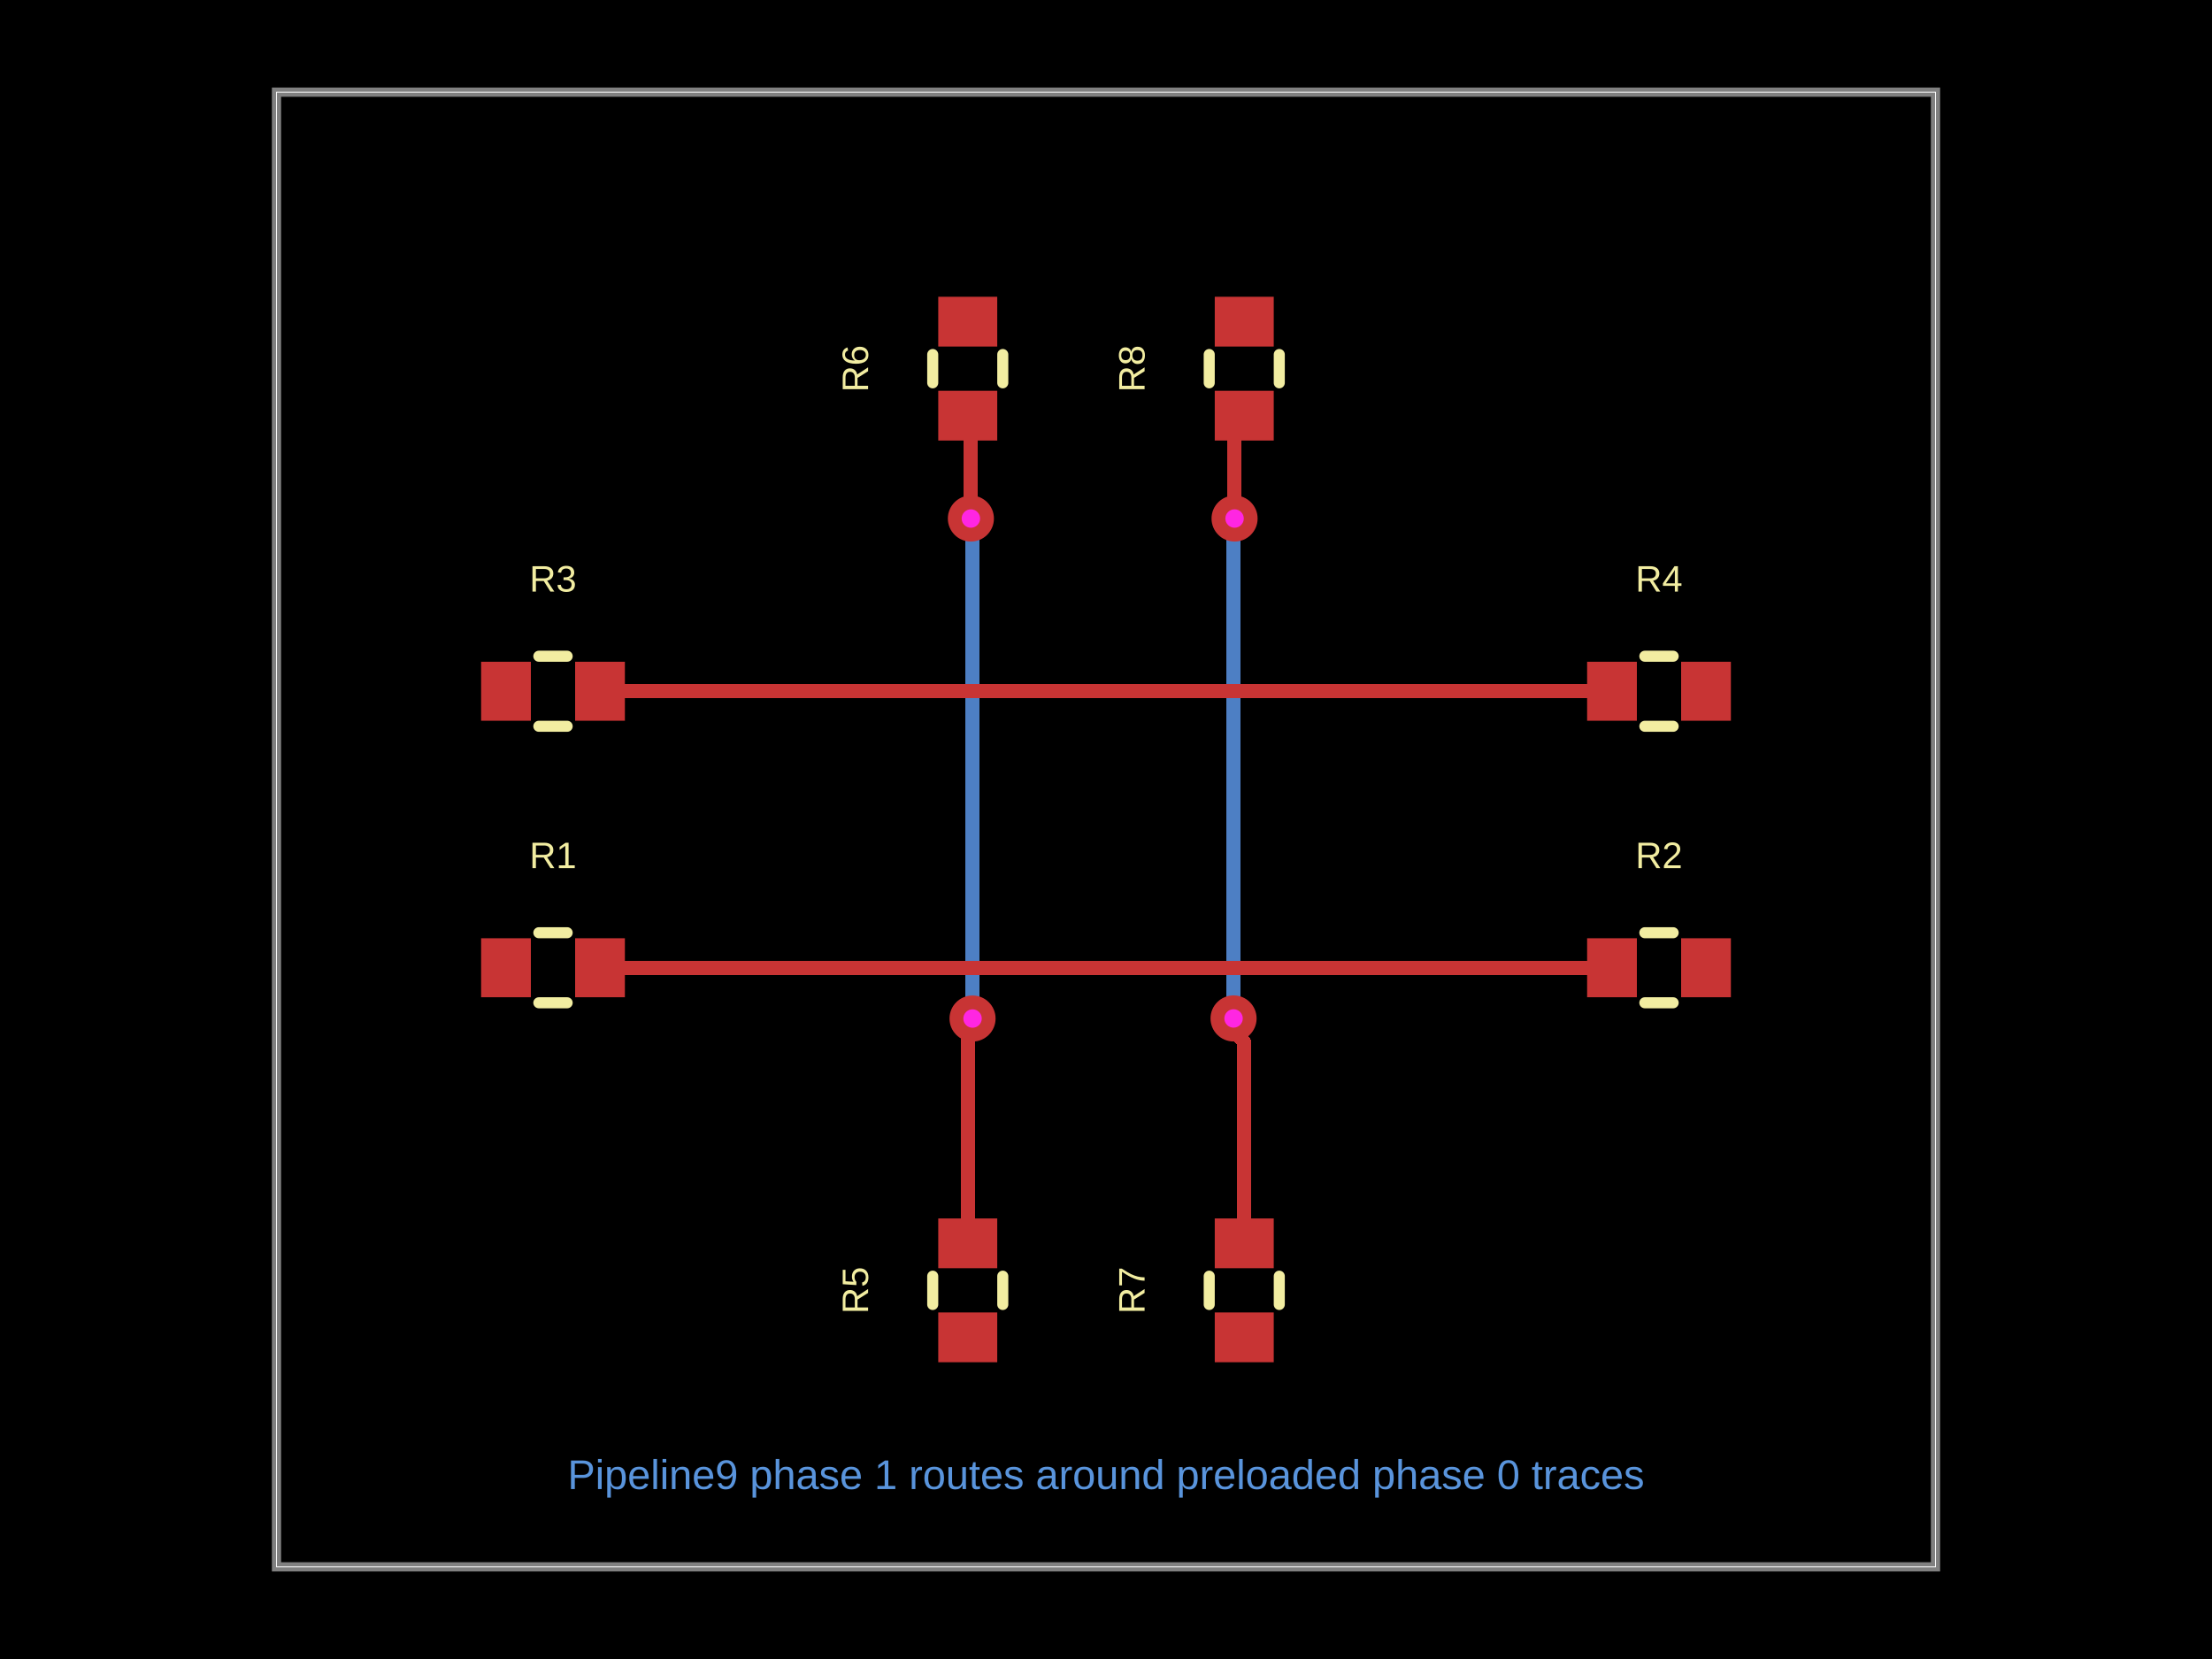
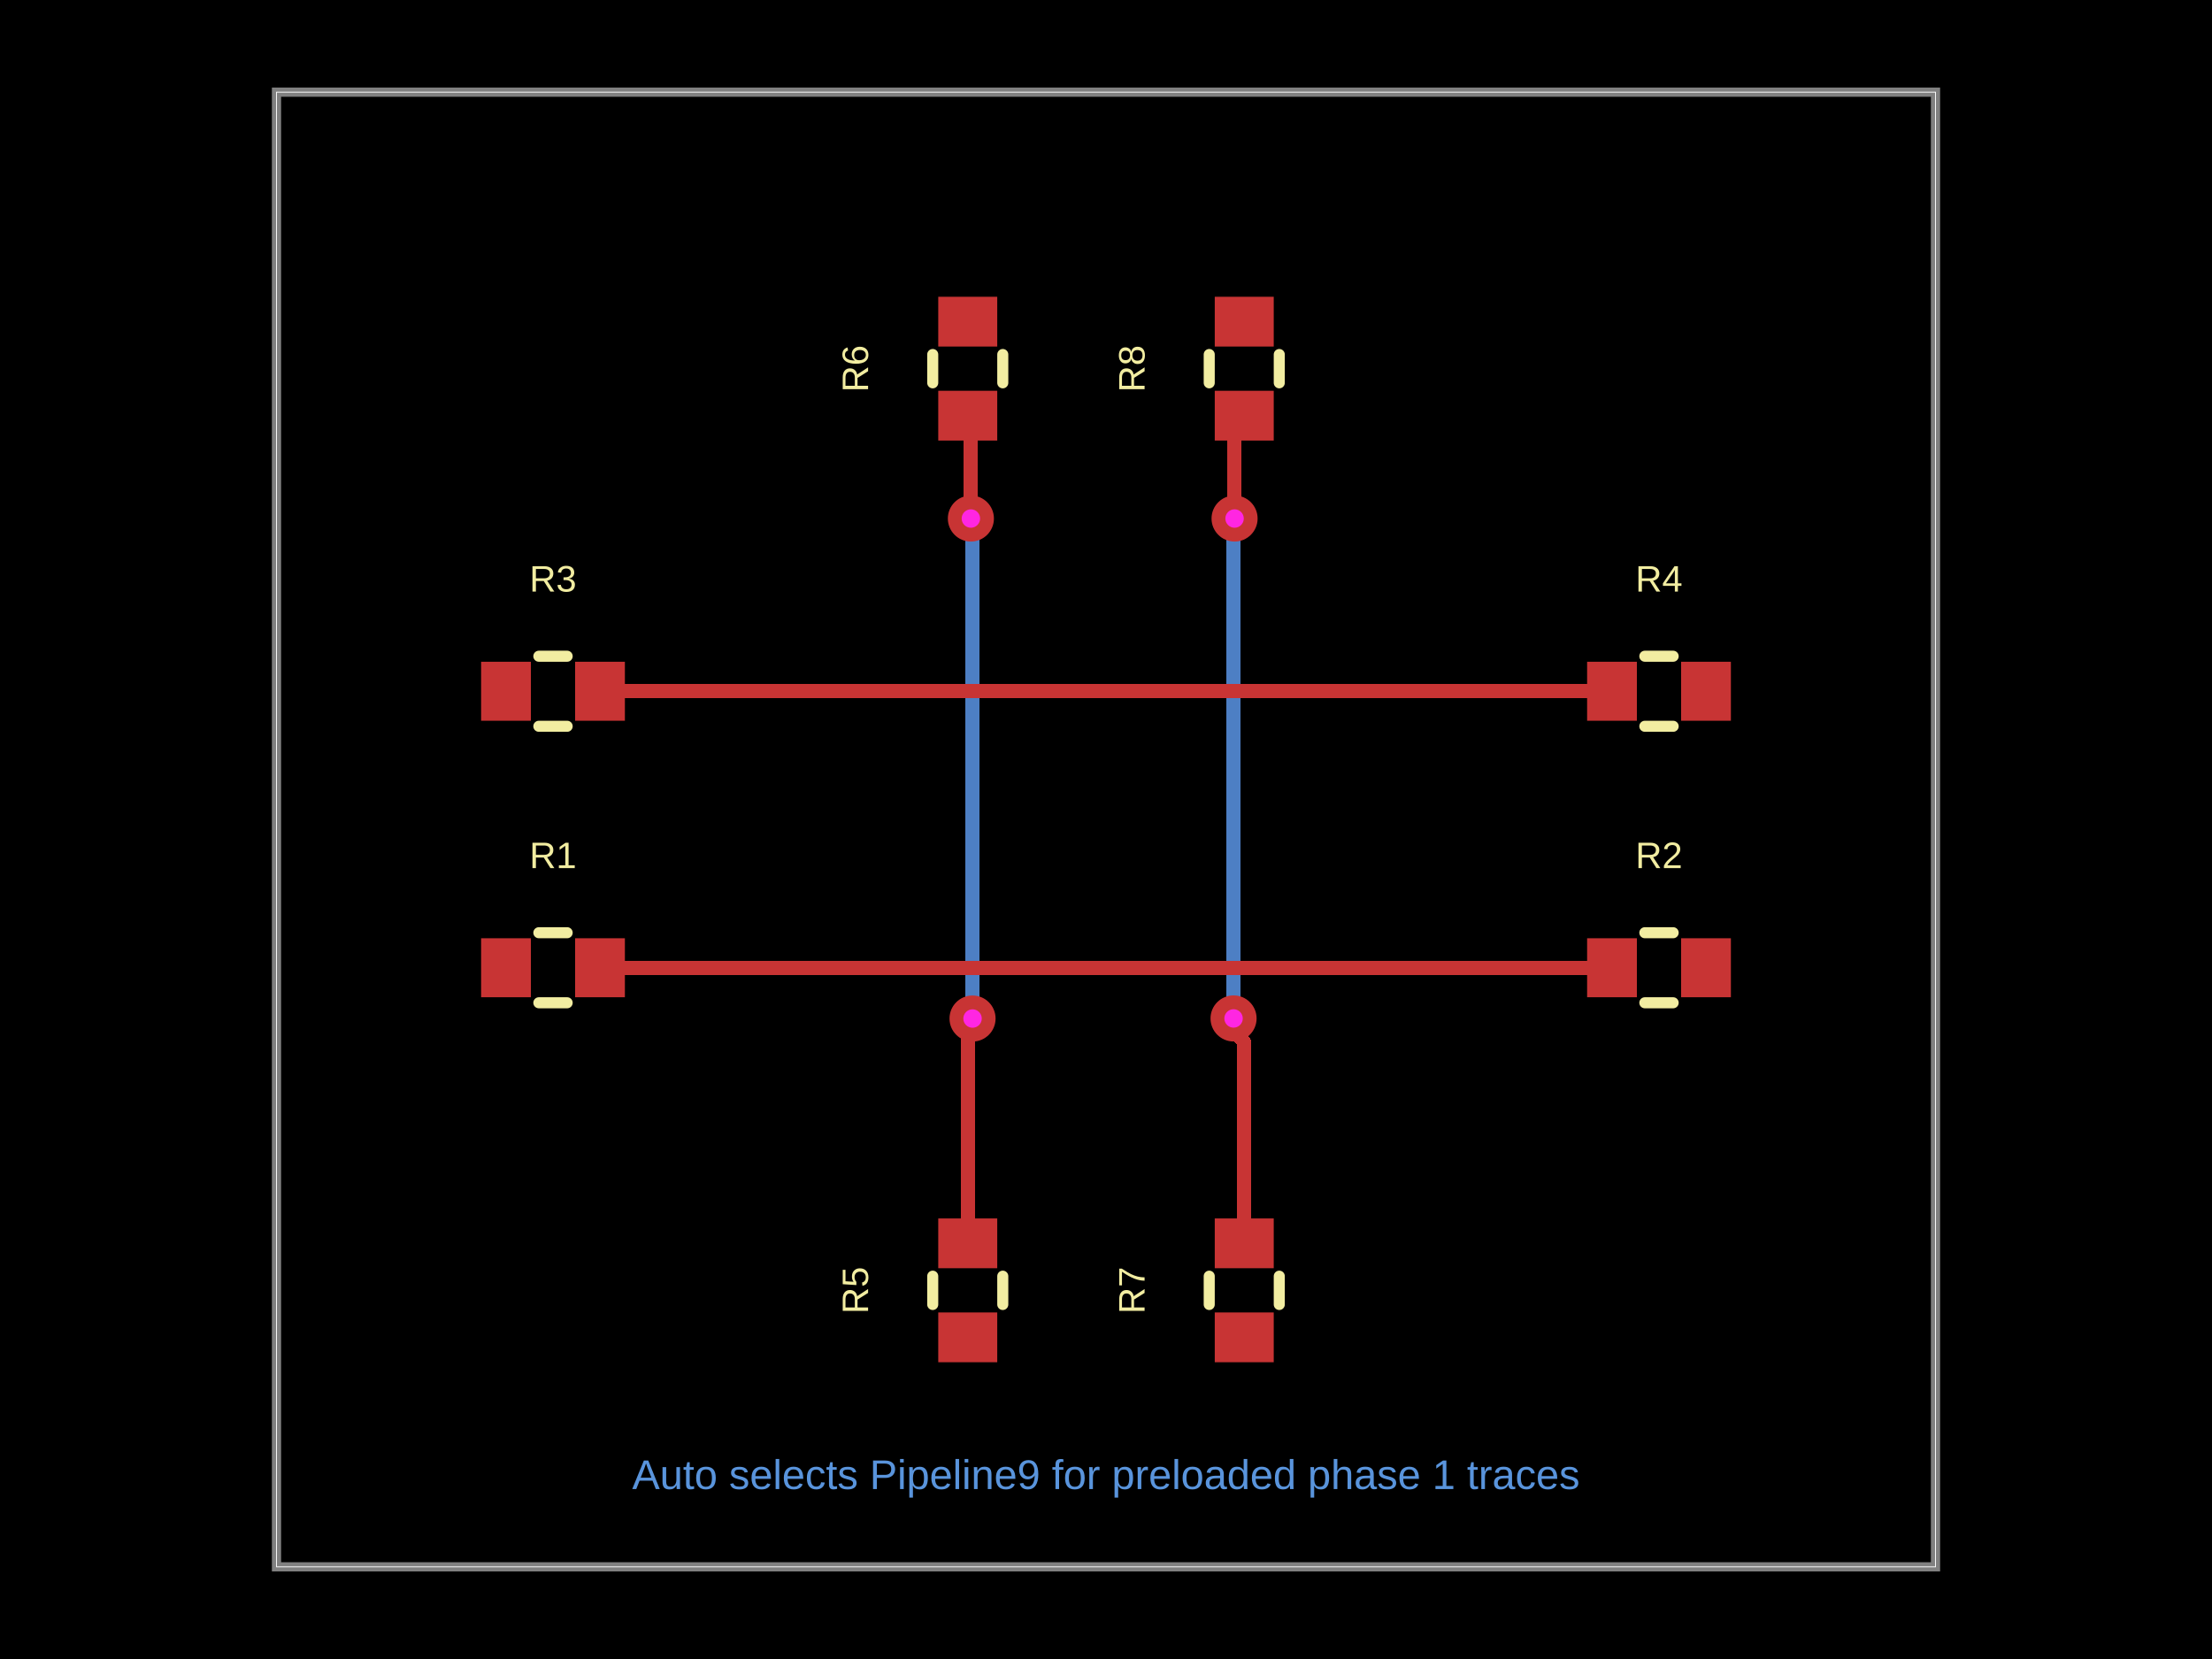
- <svg xmlns="http://www.w3.org/2000/svg" width="800" height="600" data-software-used-string="@tscircuit/core@0.0.1620">
+ <svg xmlns="http://www.w3.org/2000/svg" width="800" height="600" data-software-used-string="@tscircuit/core@0.0.1713">
  <style />
  <rect class="boundary" x="0" y="0" fill="#000" width="800" height="600" data-type="pcb_background" data-pcb-layer="global" />
  <rect class="pcb-boundary" fill="none" stroke="#fff" stroke-width="0.3" x="100" y="33.333" width="600" height="533.333" data-type="pcb_boundary" data-pcb-layer="global" />
  <path class="pcb-board" d="M 100 566.667 L 700 566.667 L 700 33.333 L 100 33.333 Z" fill="none" stroke="rgba(255, 255, 255, 0.5)" stroke-width="3.333" data-type="pcb_board" data-pcb-layer="board" />
  <path class="pcb-trace" stroke="rgb(77, 127, 196)" fill="none" d="M 446.133 368.333 L 446.133 190.422" stroke-width="5" stroke-linecap="round" stroke-linejoin="round" shape-rendering="crispEdges" data-type="pcb_trace" data-pcb-layer="bottom" />
  <path class="pcb-trace" stroke="rgb(77, 127, 196)" fill="none" d="M 446.133 190.422 L 446.245 190.31" stroke-width="5" stroke-linecap="round" stroke-linejoin="round" shape-rendering="crispEdges" data-type="pcb_trace" data-pcb-layer="bottom" />
  <path class="pcb-trace" stroke="rgb(77, 127, 196)" fill="none" d="M 446.245 190.31 L 446.245 187.789" stroke-width="5" stroke-linecap="round" stroke-linejoin="round" shape-rendering="crispEdges" data-type="pcb_trace" data-pcb-layer="bottom" />
  <path class="pcb-trace" stroke="rgb(77, 127, 196)" fill="none" d="M 446.245 187.789 L 446.5 187.533" stroke-width="5" stroke-linecap="round" stroke-linejoin="round" shape-rendering="crispEdges" data-type="pcb_trace" data-pcb-layer="bottom" />
  <path class="pcb-trace" stroke="rgb(77, 127, 196)" fill="none" d="M 351.733 368.367 L 351.733 191.112" stroke-width="5" stroke-linecap="round" stroke-linejoin="round" shape-rendering="crispEdges" data-type="pcb_trace" data-pcb-layer="bottom" />
  <path class="pcb-trace" stroke="rgb(77, 127, 196)" fill="none" d="M 351.733 191.112 L 351.733 188.133" stroke-width="5" stroke-linecap="round" stroke-linejoin="round" shape-rendering="crispEdges" data-type="pcb_trace" data-pcb-layer="bottom" />
  <path class="pcb-trace" stroke="rgb(77, 127, 196)" fill="none" d="M 351.733 188.133 L 351.133 187.533" stroke-width="5" stroke-linecap="round" stroke-linejoin="round" shape-rendering="crispEdges" data-type="pcb_trace" data-pcb-layer="bottom" />
  <rect class="pcb-pad" fill="rgb(200, 52, 52)" x="174" y="339.333" width="18" height="21.333" data-type="pcb_smtpad" data-pcb-layer="top" data-pad-name="R1.pin1" />
  <rect class="pcb-pad" fill="rgb(200, 52, 52)" x="208" y="339.333" width="18" height="21.333" data-type="pcb_smtpad" data-pcb-layer="top" data-pad-name="R1.pin2" />
  <rect class="pcb-pad" fill="rgb(200, 52, 52)" x="574" y="339.333" width="18" height="21.333" data-type="pcb_smtpad" data-pcb-layer="top" data-pad-name="R2.pin1" />
  <rect class="pcb-pad" fill="rgb(200, 52, 52)" x="608" y="339.333" width="18" height="21.333" data-type="pcb_smtpad" data-pcb-layer="top" data-pad-name="R2.pin2" />
  <rect class="pcb-pad" fill="rgb(200, 52, 52)" x="174" y="239.333" width="18" height="21.333" data-type="pcb_smtpad" data-pcb-layer="top" data-pad-name="R3.pin1" />
  <rect class="pcb-pad" fill="rgb(200, 52, 52)" x="208" y="239.333" width="18" height="21.333" data-type="pcb_smtpad" data-pcb-layer="top" data-pad-name="R3.pin2" />
  <rect class="pcb-pad" fill="rgb(200, 52, 52)" x="574" y="239.333" width="18" height="21.333" data-type="pcb_smtpad" data-pcb-layer="top" data-pad-name="R4.pin1" />
  <rect class="pcb-pad" fill="rgb(200, 52, 52)" x="608" y="239.333" width="18" height="21.333" data-type="pcb_smtpad" data-pcb-layer="top" data-pad-name="R4.pin2" />
  <rect class="pcb-pad" fill="rgb(200, 52, 52)" x="339.333" y="474.667" width="21.333" height="18" data-type="pcb_smtpad" data-pcb-layer="top" data-pad-name="R5.pin1" />
  <rect class="pcb-pad" fill="rgb(200, 52, 52)" x="339.333" y="440.667" width="21.333" height="18" data-type="pcb_smtpad" data-pcb-layer="top" data-pad-name="R5.pin2" />
  <rect class="pcb-pad" fill="rgb(200, 52, 52)" x="339.333" y="141.333" width="21.333" height="18" data-type="pcb_smtpad" data-pcb-layer="top" data-pad-name="R6.pin1" />
  <rect class="pcb-pad" fill="rgb(200, 52, 52)" x="339.333" y="107.333" width="21.333" height="18" data-type="pcb_smtpad" data-pcb-layer="top" data-pad-name="R6.pin2" />
  <rect class="pcb-pad" fill="rgb(200, 52, 52)" x="439.333" y="474.667" width="21.333" height="18" data-type="pcb_smtpad" data-pcb-layer="top" data-pad-name="R7.pin1" />
  <rect class="pcb-pad" fill="rgb(200, 52, 52)" x="439.333" y="440.667" width="21.333" height="18" data-type="pcb_smtpad" data-pcb-layer="top" data-pad-name="R7.pin2" />
  <rect class="pcb-pad" fill="rgb(200, 52, 52)" x="439.333" y="141.333" width="21.333" height="18" data-type="pcb_smtpad" data-pcb-layer="top" data-pad-name="R8.pin1" />
  <rect class="pcb-pad" fill="rgb(200, 52, 52)" x="439.333" y="107.333" width="21.333" height="18" data-type="pcb_smtpad" data-pcb-layer="top" data-pad-name="R8.pin2" />
-   <path class="pcb-trace" stroke="rgb(200, 52, 52)" fill="none" d="M 217 350 L 583 350" stroke-width="5" stroke-linecap="round" stroke-linejoin="round" shape-rendering="crispEdges" data-type="pcb_trace" data-pcb-layer="top" />
-   <path class="pcb-trace" stroke="rgb(200, 52, 52)" fill="none" d="M 217 250 L 583 250" stroke-width="5" stroke-linecap="round" stroke-linejoin="round" shape-rendering="crispEdges" data-type="pcb_trace" data-pcb-layer="top" />
  <path class="pcb-trace" stroke="rgb(200, 52, 52)" fill="none" d="M 217 350 L 583 350" stroke-width="5" stroke-linecap="round" stroke-linejoin="round" shape-rendering="crispEdges" data-type="pcb_trace" data-pcb-layer="top" />
  <path class="pcb-trace" stroke="rgb(200, 52, 52)" fill="none" d="M 217 250 L 583 250" stroke-width="5" stroke-linecap="round" stroke-linejoin="round" shape-rendering="crispEdges" data-type="pcb_trace" data-pcb-layer="top" />
  <path class="pcb-trace" stroke="rgb(200, 52, 52)" fill="none" d="M 450 449.667 L 450 376.967" stroke-width="5" stroke-linecap="round" stroke-linejoin="round" shape-rendering="crispEdges" data-type="pcb_trace" data-pcb-layer="top" />
  <path class="pcb-trace" stroke="rgb(200, 52, 52)" fill="none" d="M 450 376.967 L 448.375 375.341" stroke-width="5" stroke-linecap="round" stroke-linejoin="round" shape-rendering="crispEdges" data-type="pcb_trace" data-pcb-layer="top" />
  <path class="pcb-trace" stroke="rgb(200, 52, 52)" fill="none" d="M 448.375 375.341 L 448.375 370.575" stroke-width="5" stroke-linecap="round" stroke-linejoin="round" shape-rendering="crispEdges" data-type="pcb_trace" data-pcb-layer="top" />
  <path class="pcb-trace" stroke="rgb(200, 52, 52)" fill="none" d="M 448.375 370.575 L 446.133 368.333" stroke-width="5" stroke-linecap="round" stroke-linejoin="round" shape-rendering="crispEdges" data-type="pcb_trace" data-pcb-layer="top" />
  <path class="pcb-trace" stroke="rgb(200, 52, 52)" fill="none" d="M 446.5 187.533 L 446.5 153.833" stroke-width="5" stroke-linecap="round" stroke-linejoin="round" shape-rendering="crispEdges" data-type="pcb_trace" data-pcb-layer="top" />
  <path class="pcb-trace" stroke="rgb(200, 52, 52)" fill="none" d="M 446.5 153.833 L 450 150.333" stroke-width="5" stroke-linecap="round" stroke-linejoin="round" shape-rendering="crispEdges" data-type="pcb_trace" data-pcb-layer="top" />
  <path class="pcb-trace" stroke="rgb(200, 52, 52)" fill="none" d="M 350 449.667 L 350 374.667" stroke-width="5" stroke-linecap="round" stroke-linejoin="round" shape-rendering="crispEdges" data-type="pcb_trace" data-pcb-layer="top" />
  <path class="pcb-trace" stroke="rgb(200, 52, 52)" fill="none" d="M 350 374.667 L 350 370.1" stroke-width="5" stroke-linecap="round" stroke-linejoin="round" shape-rendering="crispEdges" data-type="pcb_trace" data-pcb-layer="top" />
  <path class="pcb-trace" stroke="rgb(200, 52, 52)" fill="none" d="M 350 370.1 L 351.733 368.367" stroke-width="5" stroke-linecap="round" stroke-linejoin="round" shape-rendering="crispEdges" data-type="pcb_trace" data-pcb-layer="top" />
  <path class="pcb-trace" stroke="rgb(200, 52, 52)" fill="none" d="M 351.133 187.533 L 351.133 151.467" stroke-width="5" stroke-linecap="round" stroke-linejoin="round" shape-rendering="crispEdges" data-type="pcb_trace" data-pcb-layer="top" />
  <path class="pcb-trace" stroke="rgb(200, 52, 52)" fill="none" d="M 351.133 151.467 L 350 150.333" stroke-width="5" stroke-linecap="round" stroke-linejoin="round" shape-rendering="crispEdges" data-type="pcb_trace" data-pcb-layer="top" />
  <path class="pcb-silkscreen pcb-silkscreen-top" d="M 194.879 337.333 L 205.121 337.333" fill="none" stroke="#f2eda1" stroke-width="4" stroke-linecap="round" stroke-linejoin="round" data-pcb-component-id="pcb_component_0" data-pcb-silkscreen-path-id="pcb_silkscreen_path_0" data-type="pcb_silkscreen_path" data-pcb-layer="top" />
  <path class="pcb-silkscreen pcb-silkscreen-top" d="M 194.879 362.667 L 205.121 362.667" fill="none" stroke="#f2eda1" stroke-width="4" stroke-linecap="round" stroke-linejoin="round" data-pcb-component-id="pcb_component_0" data-pcb-silkscreen-path-id="pcb_silkscreen_path_1" data-type="pcb_silkscreen_path" data-pcb-layer="top" />
  <text x="0" y="0" dx="0" dy="0" fill="#f2eda1" font-family="Arial, sans-serif" font-size="13.333" text-anchor="middle" dominant-baseline="central" transform="matrix(1,0,0,1,200,309.3333)" class="pcb-silkscreen-text pcb-silkscreen-top" data-pcb-silkscreen-text-id="pcb_silkscreen_text_0" stroke="none" data-type="pcb_silkscreen_text" data-pcb-layer="top">R1</text>
  <path class="pcb-silkscreen pcb-silkscreen-top" d="M 594.879 337.333 L 605.121 337.333" fill="none" stroke="#f2eda1" stroke-width="4" stroke-linecap="round" stroke-linejoin="round" data-pcb-component-id="pcb_component_1" data-pcb-silkscreen-path-id="pcb_silkscreen_path_2" data-type="pcb_silkscreen_path" data-pcb-layer="top" />
  <path class="pcb-silkscreen pcb-silkscreen-top" d="M 594.879 362.667 L 605.121 362.667" fill="none" stroke="#f2eda1" stroke-width="4" stroke-linecap="round" stroke-linejoin="round" data-pcb-component-id="pcb_component_1" data-pcb-silkscreen-path-id="pcb_silkscreen_path_3" data-type="pcb_silkscreen_path" data-pcb-layer="top" />
  <text x="0" y="0" dx="0" dy="0" fill="#f2eda1" font-family="Arial, sans-serif" font-size="13.333" text-anchor="middle" dominant-baseline="central" transform="matrix(1,0,0,1,600,309.3333)" class="pcb-silkscreen-text pcb-silkscreen-top" data-pcb-silkscreen-text-id="pcb_silkscreen_text_1" stroke="none" data-type="pcb_silkscreen_text" data-pcb-layer="top">R2</text>
  <path class="pcb-silkscreen pcb-silkscreen-top" d="M 194.879 237.333 L 205.121 237.333" fill="none" stroke="#f2eda1" stroke-width="4" stroke-linecap="round" stroke-linejoin="round" data-pcb-component-id="pcb_component_2" data-pcb-silkscreen-path-id="pcb_silkscreen_path_4" data-type="pcb_silkscreen_path" data-pcb-layer="top" />
  <path class="pcb-silkscreen pcb-silkscreen-top" d="M 194.879 262.667 L 205.121 262.667" fill="none" stroke="#f2eda1" stroke-width="4" stroke-linecap="round" stroke-linejoin="round" data-pcb-component-id="pcb_component_2" data-pcb-silkscreen-path-id="pcb_silkscreen_path_5" data-type="pcb_silkscreen_path" data-pcb-layer="top" />
  <text x="0" y="0" dx="0" dy="0" fill="#f2eda1" font-family="Arial, sans-serif" font-size="13.333" text-anchor="middle" dominant-baseline="central" transform="matrix(1,0,0,1,200,209.3333)" class="pcb-silkscreen-text pcb-silkscreen-top" data-pcb-silkscreen-text-id="pcb_silkscreen_text_2" stroke="none" data-type="pcb_silkscreen_text" data-pcb-layer="top">R3</text>
  <path class="pcb-silkscreen pcb-silkscreen-top" d="M 594.879 237.333 L 605.121 237.333" fill="none" stroke="#f2eda1" stroke-width="4" stroke-linecap="round" stroke-linejoin="round" data-pcb-component-id="pcb_component_3" data-pcb-silkscreen-path-id="pcb_silkscreen_path_6" data-type="pcb_silkscreen_path" data-pcb-layer="top" />
  <path class="pcb-silkscreen pcb-silkscreen-top" d="M 594.879 262.667 L 605.121 262.667" fill="none" stroke="#f2eda1" stroke-width="4" stroke-linecap="round" stroke-linejoin="round" data-pcb-component-id="pcb_component_3" data-pcb-silkscreen-path-id="pcb_silkscreen_path_7" data-type="pcb_silkscreen_path" data-pcb-layer="top" />
  <text x="0" y="0" dx="0" dy="0" fill="#f2eda1" font-family="Arial, sans-serif" font-size="13.333" text-anchor="middle" dominant-baseline="central" transform="matrix(1,0,0,1,600,209.3333)" class="pcb-silkscreen-text pcb-silkscreen-top" data-pcb-silkscreen-text-id="pcb_silkscreen_text_3" stroke="none" data-type="pcb_silkscreen_text" data-pcb-layer="top">R4</text>
  <path class="pcb-silkscreen pcb-silkscreen-top" d="M 337.333 471.788 L 337.333 461.545" fill="none" stroke="#f2eda1" stroke-width="4" stroke-linecap="round" stroke-linejoin="round" data-pcb-component-id="pcb_component_4" data-pcb-silkscreen-path-id="pcb_silkscreen_path_8" data-type="pcb_silkscreen_path" data-pcb-layer="top" />
  <path class="pcb-silkscreen pcb-silkscreen-top" d="M 362.667 471.788 L 362.667 461.545" fill="none" stroke="#f2eda1" stroke-width="4" stroke-linecap="round" stroke-linejoin="round" data-pcb-component-id="pcb_component_4" data-pcb-silkscreen-path-id="pcb_silkscreen_path_9" data-type="pcb_silkscreen_path" data-pcb-layer="top" />
  <text x="0" y="0" dx="0" dy="0" fill="#f2eda1" font-family="Arial, sans-serif" font-size="13.333" text-anchor="middle" dominant-baseline="central" transform="matrix(6.123233995736766e-17,-1,1,6.123233995736766e-17,309.3333,466.6667)" class="pcb-silkscreen-text pcb-silkscreen-top" data-pcb-silkscreen-text-id="pcb_silkscreen_text_4" stroke="none" data-type="pcb_silkscreen_text" data-pcb-layer="top">R5</text>
  <path class="pcb-silkscreen pcb-silkscreen-top" d="M 337.333 138.455 L 337.333 128.212" fill="none" stroke="#f2eda1" stroke-width="4" stroke-linecap="round" stroke-linejoin="round" data-pcb-component-id="pcb_component_5" data-pcb-silkscreen-path-id="pcb_silkscreen_path_10" data-type="pcb_silkscreen_path" data-pcb-layer="top" />
  <path class="pcb-silkscreen pcb-silkscreen-top" d="M 362.667 138.455 L 362.667 128.212" fill="none" stroke="#f2eda1" stroke-width="4" stroke-linecap="round" stroke-linejoin="round" data-pcb-component-id="pcb_component_5" data-pcb-silkscreen-path-id="pcb_silkscreen_path_11" data-type="pcb_silkscreen_path" data-pcb-layer="top" />
  <text x="0" y="0" dx="0" dy="0" fill="#f2eda1" font-family="Arial, sans-serif" font-size="13.333" text-anchor="middle" dominant-baseline="central" transform="matrix(6.123233995736766e-17,-1,1,6.123233995736766e-17,309.3333,133.3333)" class="pcb-silkscreen-text pcb-silkscreen-top" data-pcb-silkscreen-text-id="pcb_silkscreen_text_5" stroke="none" data-type="pcb_silkscreen_text" data-pcb-layer="top">R6</text>
  <path class="pcb-silkscreen pcb-silkscreen-top" d="M 437.333 471.788 L 437.333 461.545" fill="none" stroke="#f2eda1" stroke-width="4" stroke-linecap="round" stroke-linejoin="round" data-pcb-component-id="pcb_component_6" data-pcb-silkscreen-path-id="pcb_silkscreen_path_12" data-type="pcb_silkscreen_path" data-pcb-layer="top" />
  <path class="pcb-silkscreen pcb-silkscreen-top" d="M 462.667 471.788 L 462.667 461.545" fill="none" stroke="#f2eda1" stroke-width="4" stroke-linecap="round" stroke-linejoin="round" data-pcb-component-id="pcb_component_6" data-pcb-silkscreen-path-id="pcb_silkscreen_path_13" data-type="pcb_silkscreen_path" data-pcb-layer="top" />
  <text x="0" y="0" dx="0" dy="0" fill="#f2eda1" font-family="Arial, sans-serif" font-size="13.333" text-anchor="middle" dominant-baseline="central" transform="matrix(6.123233995736766e-17,-1,1,6.123233995736766e-17,409.3333,466.6667)" class="pcb-silkscreen-text pcb-silkscreen-top" data-pcb-silkscreen-text-id="pcb_silkscreen_text_6" stroke="none" data-type="pcb_silkscreen_text" data-pcb-layer="top">R7</text>
  <path class="pcb-silkscreen pcb-silkscreen-top" d="M 437.333 138.455 L 437.333 128.212" fill="none" stroke="#f2eda1" stroke-width="4" stroke-linecap="round" stroke-linejoin="round" data-pcb-component-id="pcb_component_7" data-pcb-silkscreen-path-id="pcb_silkscreen_path_14" data-type="pcb_silkscreen_path" data-pcb-layer="top" />
  <path class="pcb-silkscreen pcb-silkscreen-top" d="M 462.667 138.455 L 462.667 128.212" fill="none" stroke="#f2eda1" stroke-width="4" stroke-linecap="round" stroke-linejoin="round" data-pcb-component-id="pcb_component_7" data-pcb-silkscreen-path-id="pcb_silkscreen_path_15" data-type="pcb_silkscreen_path" data-pcb-layer="top" />
  <text x="0" y="0" dx="0" dy="0" fill="#f2eda1" font-family="Arial, sans-serif" font-size="13.333" text-anchor="middle" dominant-baseline="central" transform="matrix(6.123233995736766e-17,-1,1,6.123233995736766e-17,409.3333,133.3333)" class="pcb-silkscreen-text pcb-silkscreen-top" data-pcb-silkscreen-text-id="pcb_silkscreen_text_7" stroke="none" data-type="pcb_silkscreen_text" data-pcb-layer="top">R8</text>
  <g data-type="pcb_via" data-pcb-layer="through">
    <circle class="pcb-hole-outer" fill="rgb(200, 52, 52)" cx="446.133" cy="368.333" r="8.333" data-type="pcb_via" data-pcb-layer="top" />
    <circle class="pcb-hole-inner" fill="#FF26E2" cx="446.133" cy="368.333" r="3.333" data-type="pcb_via" data-pcb-layer="drill" />
  </g>
  <g data-type="pcb_via" data-pcb-layer="through">
    <circle class="pcb-hole-outer" fill="rgb(200, 52, 52)" cx="446.5" cy="187.533" r="8.333" data-type="pcb_via" data-pcb-layer="top" />
    <circle class="pcb-hole-inner" fill="#FF26E2" cx="446.5" cy="187.533" r="3.333" data-type="pcb_via" data-pcb-layer="drill" />
  </g>
  <g data-type="pcb_via" data-pcb-layer="through">
    <circle class="pcb-hole-outer" fill="rgb(200, 52, 52)" cx="351.733" cy="368.367" r="8.333" data-type="pcb_via" data-pcb-layer="top" />
    <circle class="pcb-hole-inner" fill="#FF26E2" cx="351.733" cy="368.367" r="3.333" data-type="pcb_via" data-pcb-layer="drill" />
  </g>
  <g data-type="pcb_via" data-pcb-layer="through">
    <circle class="pcb-hole-outer" fill="rgb(200, 52, 52)" cx="351.133" cy="187.533" r="8.333" data-type="pcb_via" data-pcb-layer="top" />
    <circle class="pcb-hole-inner" fill="#FF26E2" cx="351.133" cy="187.533" r="3.333" data-type="pcb_via" data-pcb-layer="drill" />
  </g>
-   <text x="400" y="533.333" fill="rgb(89, 148, 220)" font-family="Arial, sans-serif" font-size="15" text-anchor="middle" dominant-baseline="central" class="pcb-note-text" data-type="pcb_note_text" data-pcb-note-text-id="pcb_note_text_0" data-pcb-layer="overlay">Pipeline9 phase 1 routes around preloaded phase 0 traces</text>
+   <text x="400" y="533.333" fill="rgb(89, 148, 220)" font-family="Arial, sans-serif" font-size="15" text-anchor="middle" dominant-baseline="central" class="pcb-note-text" data-type="pcb_note_text" data-pcb-note-text-id="pcb_note_text_0" data-pcb-layer="overlay">Auto selects Pipeline9 for preloaded phase 1 traces</text>
</svg>
